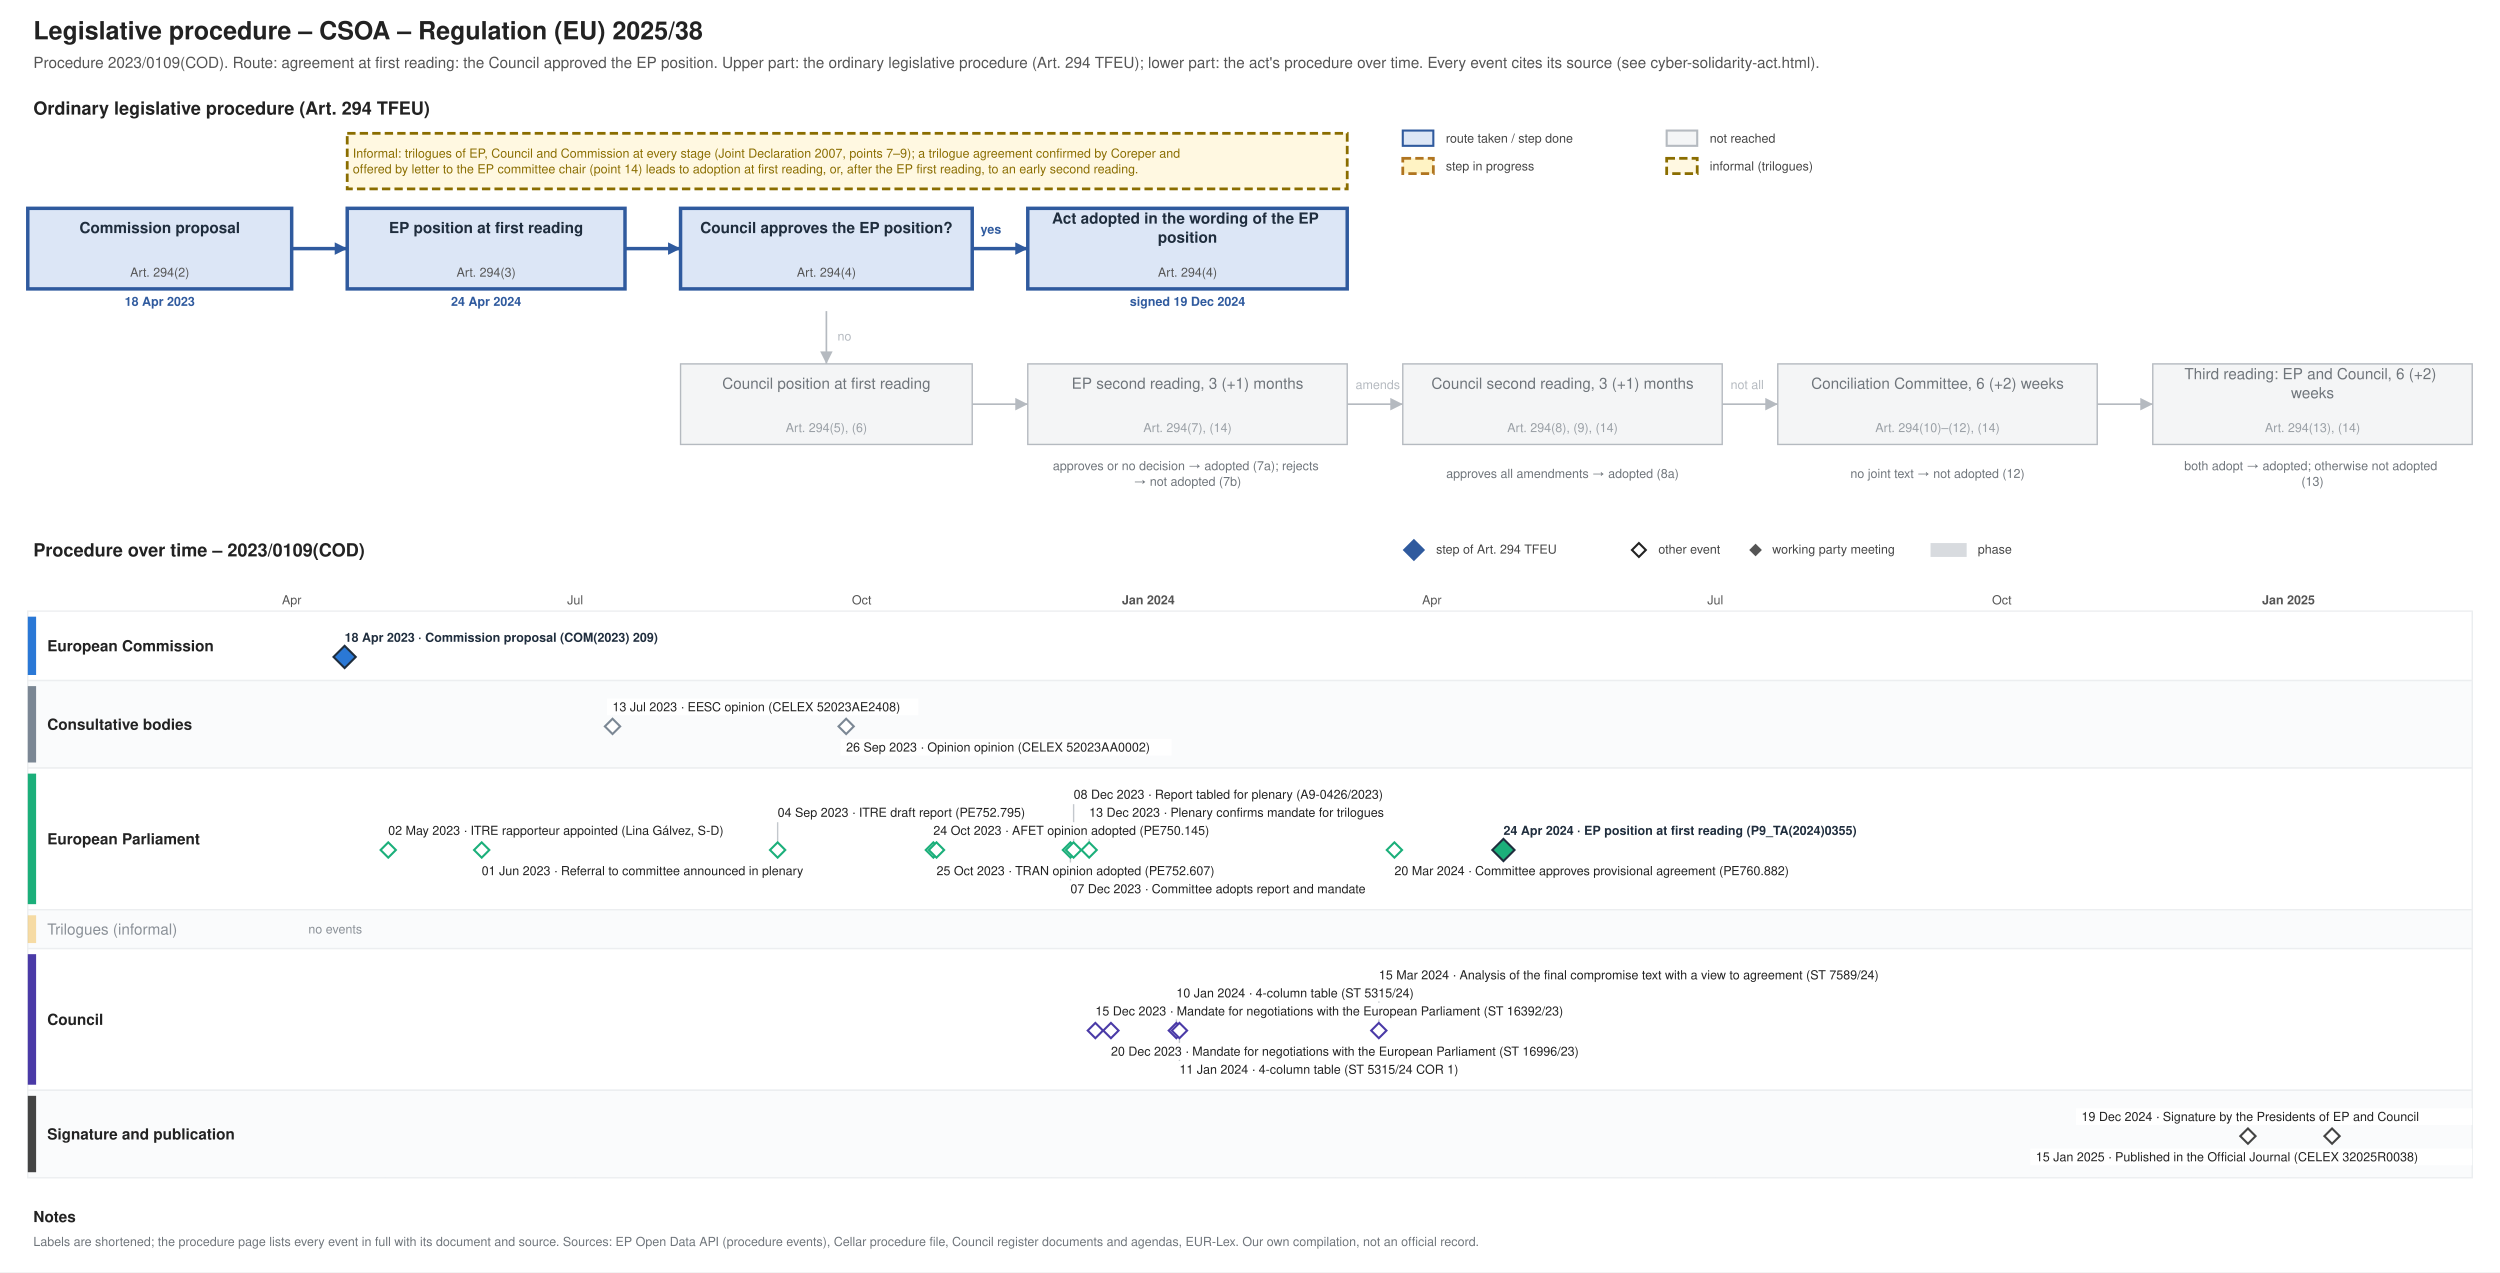
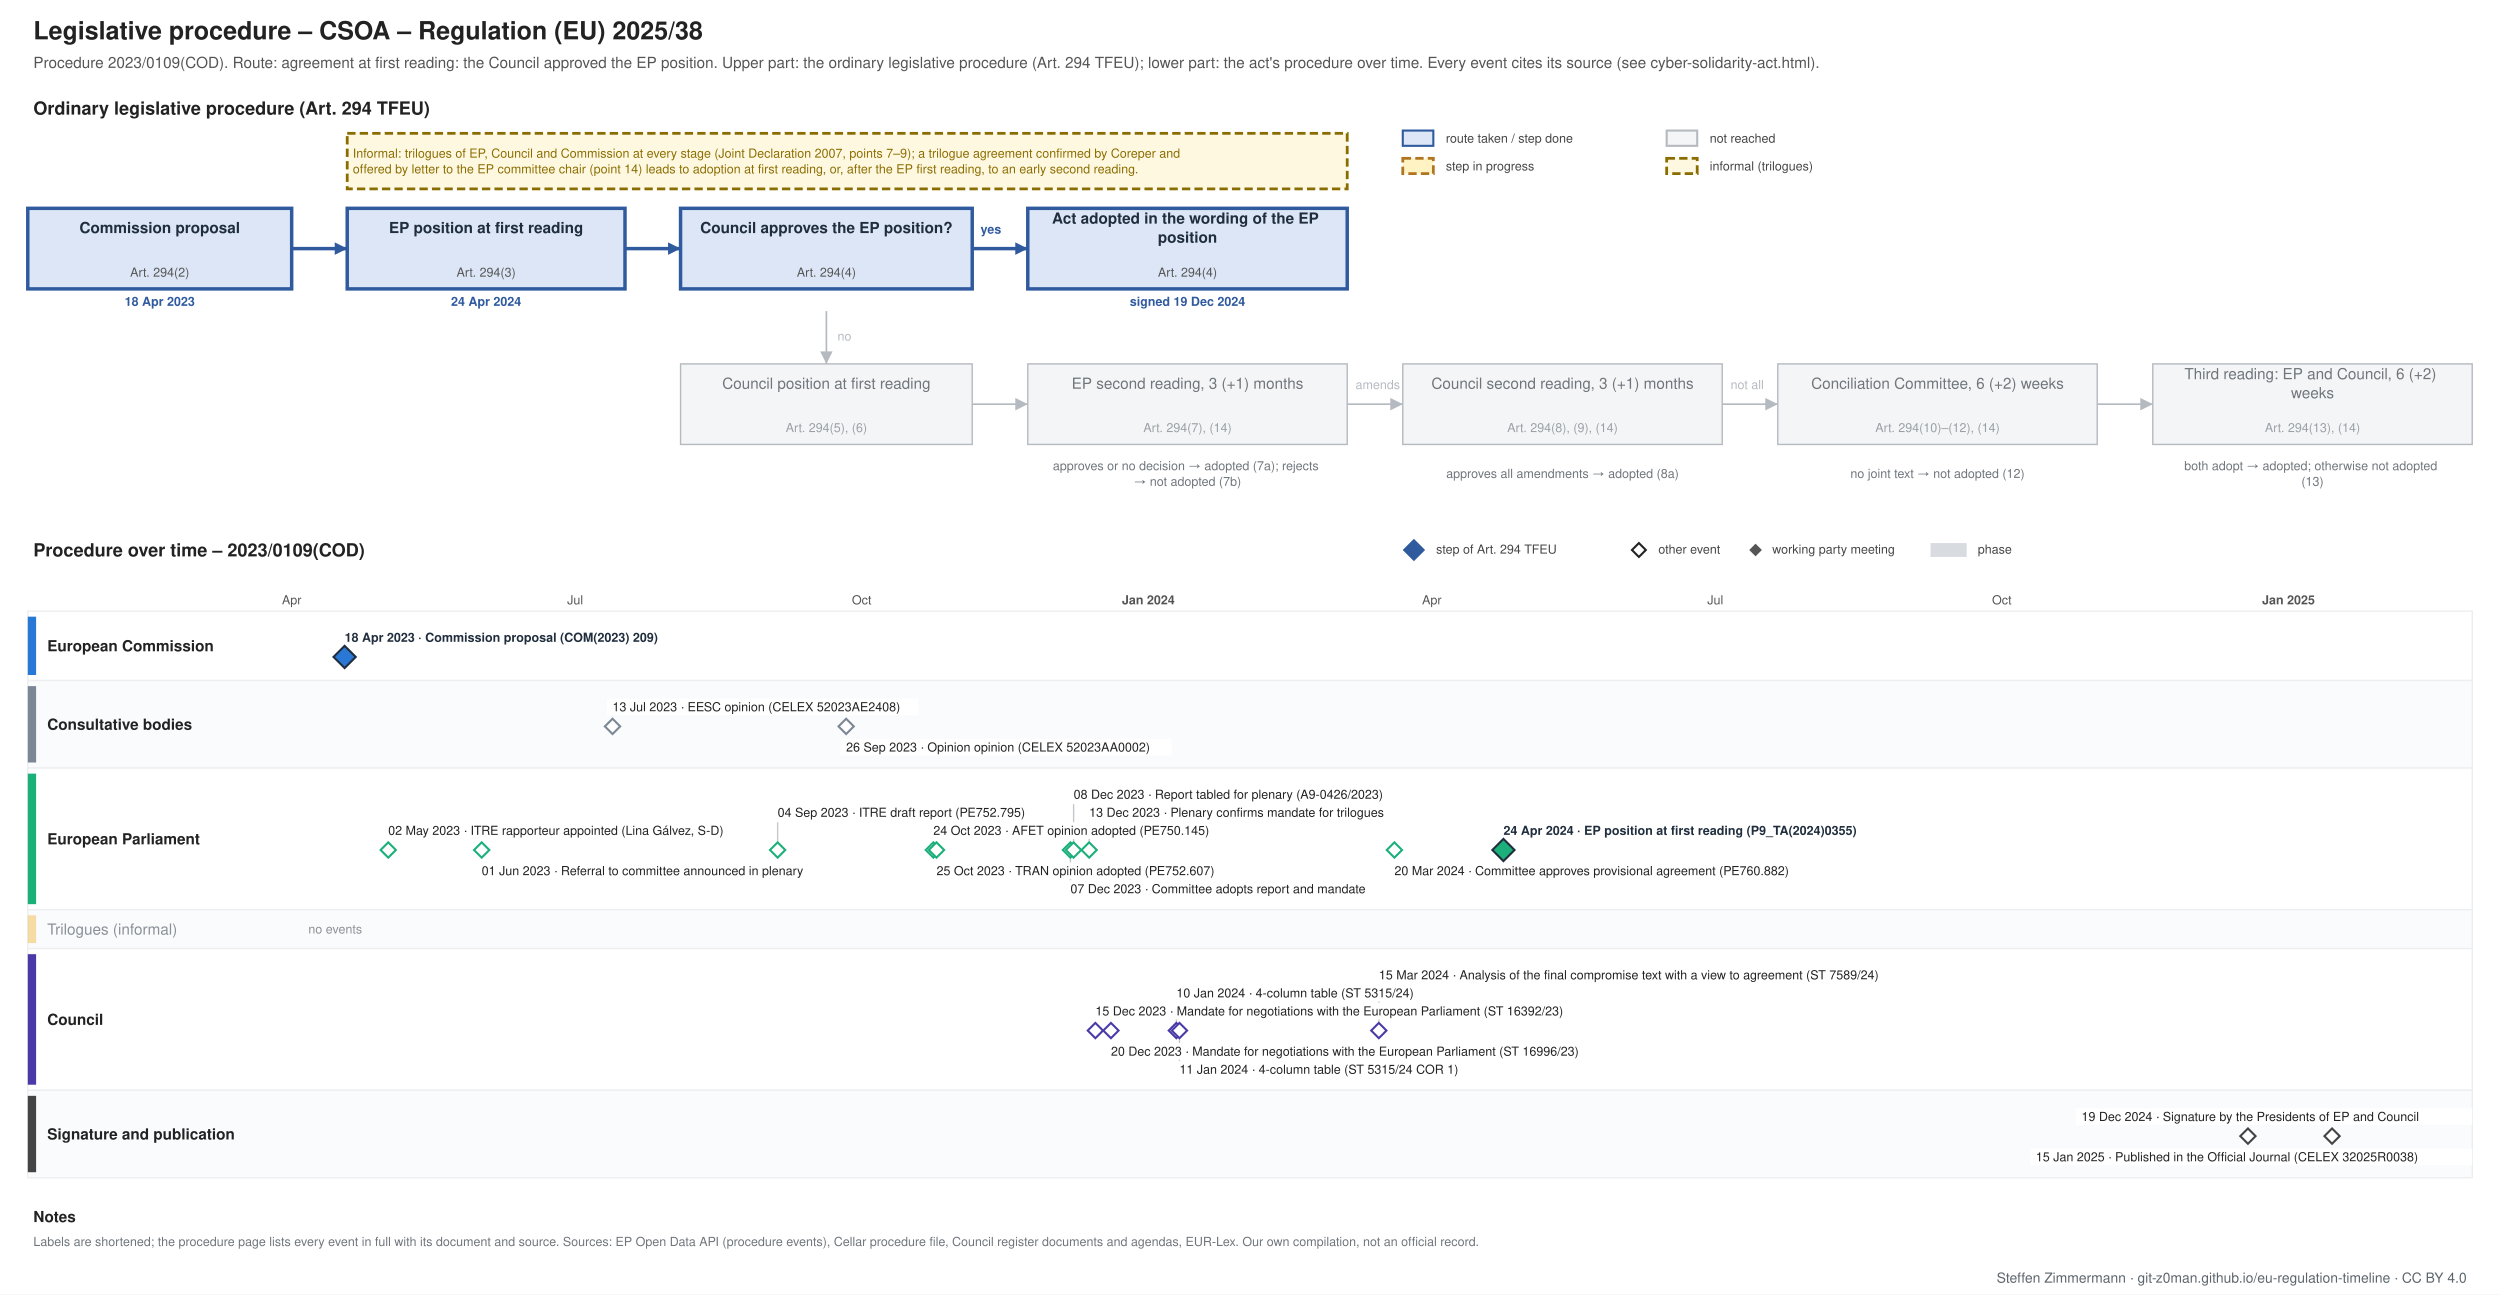
- <svg xmlns="http://www.w3.org/2000/svg" xmlns:xlink="http://www.w3.org/1999/xlink" width="1800" height="916" viewBox="0 0 1800 916" font-family="Helvetica, Arial, sans-serif">
-   <rect width="1800" height="916" fill="#ffffff" />
+ <svg xmlns="http://www.w3.org/2000/svg" xmlns:xlink="http://www.w3.org/1999/xlink" width="1800" height="932" viewBox="0 0 1800 932" font-family="Helvetica, Arial, sans-serif">
+   <rect width="1800" height="932" fill="#ffffff" />
  <g class="procedure" data-route="agreement at first reading: the Council approved the EP position" data-state="adopted" data-as_of="">
    <text font-size="18" fill="#222222" text-anchor="start" font-weight="bold">
      <tspan x="24.0" y="28.3">Legislative procedure – CSOA – Regulation (EU) 2025/38</tspan>
    </text>
    <text font-size="11" fill="#555555" text-anchor="start">
      <tspan x="24.0" y="48.9">Procedure 2023/0109(COD). Route: agreement at first reading: the Council approved the EP position. Upper part: the ordinary legislative procedure (Art. 294 TFEU); lower part: the act's procedure over time. Every event cites its source (see cyber-solidarity-act.html).</tspan>
    </text>
    <text font-size="13" fill="#222222" text-anchor="start" font-weight="bold">
      <tspan x="24.0" y="82.5">Ordinary legislative procedure (Art. 294 TFEU)</tspan>
    </text>
    <rect x="1010.0" y="94.0" width="22.0" height="11.0" fill="#dce6f6" stroke="#2f5a9e" stroke-width="1.5" />
    <text font-size="9" fill="#444444" text-anchor="start">
      <tspan x="1041.0" y="102.7">route taken / step done</tspan>
    </text>
    <rect x="1010.0" y="114.0" width="22.0" height="11.0" fill="#fff3c4" stroke="#b07520" stroke-dasharray="6 3" stroke-width="2" />
    <text font-size="9" fill="#444444" text-anchor="start">
      <tspan x="1041.0" y="122.7">step in progress</tspan>
    </text>
    <rect x="1200.0" y="94.0" width="22.0" height="11.0" fill="#f4f5f6" stroke="#b5bac0" stroke-width="1.5" />
    <text font-size="9" fill="#444444" text-anchor="start">
      <tspan x="1231.0" y="102.7">not reached</tspan>
    </text>
    <rect x="1200.0" y="114.0" width="22.0" height="11.0" fill="#fff8e1" stroke="#8a6d00" stroke-dasharray="6 3" stroke-width="2" />
    <text font-size="9" fill="#444444" text-anchor="start">
      <tspan x="1231.0" y="122.7">informal (trilogues)</tspan>
    </text>
    <rect x="20.0" y="150.0" width="190.0" height="58.0" fill="#dce6f6" stroke="#2f5a9e" stroke-width="2.5" />
    <text font-size="11" fill="#1f2d3d" text-anchor="middle" font-weight="bold">
      <tspan x="115.0" y="167.8">Commission proposal</tspan>
    </text>
    <text font-size="9" fill="#555555" text-anchor="middle">
      <tspan x="115.0" y="199.2">Art. 294(2)</tspan>
    </text>
    <text font-size="9" fill="#2f5a9e" text-anchor="middle" font-weight="bold">
      <tspan x="115.0" y="220.2">18 Apr 2023</tspan>
    </text>
    <rect x="250.0" y="150.0" width="200.0" height="58.0" fill="#dce6f6" stroke="#2f5a9e" stroke-width="2.5" />
    <text font-size="11" fill="#1f2d3d" text-anchor="middle" font-weight="bold">
      <tspan x="350.0" y="167.8">EP position at first reading</tspan>
    </text>
    <text font-size="9" fill="#555555" text-anchor="middle">
      <tspan x="350.0" y="199.2">Art. 294(3)</tspan>
    </text>
    <text font-size="9" fill="#2f5a9e" text-anchor="middle" font-weight="bold">
      <tspan x="350.0" y="220.2">24 Apr 2024</tspan>
    </text>
    <rect x="490.0" y="150.0" width="210.0" height="58.0" fill="#dce6f6" stroke="#2f5a9e" stroke-width="2.5" />
    <text font-size="11" fill="#1f2d3d" text-anchor="middle" font-weight="bold">
      <tspan x="595.0" y="167.8">Council approves the EP position?</tspan>
    </text>
    <text font-size="9" fill="#555555" text-anchor="middle">
      <tspan x="595.0" y="199.2">Art. 294(4)</tspan>
    </text>
    <rect x="740.0" y="150.0" width="230.0" height="58.0" fill="#dce6f6" stroke="#2f5a9e" stroke-width="2.5" />
    <text font-size="11" fill="#1f2d3d" text-anchor="middle" font-weight="bold">
      <tspan x="855.0" y="161.0">Act adopted in the wording of the EP</tspan>
      <tspan x="855.0" y="174.7">position</tspan>
    </text>
    <text font-size="9" fill="#555555" text-anchor="middle">
      <tspan x="855.0" y="199.2">Art. 294(4)</tspan>
    </text>
    <text font-size="9" fill="#2f5a9e" text-anchor="middle" font-weight="bold">
      <tspan x="855.0" y="220.2">signed 19 Dec 2024</tspan>
    </text>
    <rect x="490.0" y="262.0" width="210.0" height="58.0" fill="#f4f5f6" stroke="#b5bac0" stroke-width="1" />
    <text font-size="11" fill="#6f757b" text-anchor="middle">
      <tspan x="595.0" y="279.9">Council position at first reading</tspan>
    </text>
    <text font-size="9" fill="#9aa0a6" text-anchor="middle">
      <tspan x="595.0" y="311.1">Art. 294(5), (6)</tspan>
    </text>
    <rect x="740.0" y="262.0" width="230.0" height="58.0" fill="#f4f5f6" stroke="#b5bac0" stroke-width="1" />
    <text font-size="11" fill="#6f757b" text-anchor="middle">
      <tspan x="855.0" y="279.9">EP second reading, 3 (+1) months</tspan>
    </text>
    <text font-size="9" fill="#9aa0a6" text-anchor="middle">
      <tspan x="855.0" y="311.1">Art. 294(7), (14)</tspan>
    </text>
    <rect x="1010.0" y="262.0" width="230.0" height="58.0" fill="#f4f5f6" stroke="#b5bac0" stroke-width="1" />
    <text font-size="11" fill="#6f757b" text-anchor="middle">
      <tspan x="1125.0" y="279.9">Council second reading, 3 (+1) months</tspan>
    </text>
    <text font-size="9" fill="#9aa0a6" text-anchor="middle">
      <tspan x="1125.0" y="311.1">Art. 294(8), (9), (14)</tspan>
    </text>
    <rect x="1280.0" y="262.0" width="230.0" height="58.0" fill="#f4f5f6" stroke="#b5bac0" stroke-width="1" />
    <text font-size="11" fill="#6f757b" text-anchor="middle">
      <tspan x="1395.0" y="279.9">Conciliation Committee, 6 (+2) weeks</tspan>
    </text>
    <text font-size="9" fill="#9aa0a6" text-anchor="middle">
      <tspan x="1395.0" y="311.1">Art. 294(10)–(12), (14)</tspan>
    </text>
    <rect x="1550.0" y="262.0" width="230.0" height="58.0" fill="#f4f5f6" stroke="#b5bac0" stroke-width="1" />
    <text font-size="11" fill="#6f757b" text-anchor="middle">
      <tspan x="1665.0" y="273.0">Third reading: EP and Council, 6 (+2)</tspan>
      <tspan x="1665.0" y="286.7">weeks</tspan>
    </text>
    <text font-size="9" fill="#9aa0a6" text-anchor="middle">
      <tspan x="1665.0" y="311.1">Art. 294(13), (14)</tspan>
    </text>
    <text font-size="9" fill="#6f757b" text-anchor="middle">
      <tspan x="855.0" y="338.5">approves or no decision → adopted (7a); rejects</tspan>
      <tspan x="855.0" y="349.8">→ not adopted (7b)</tspan>
    </text>
    <text font-size="9" fill="#6f757b" text-anchor="middle">
      <tspan x="1125.0" y="344.1">approves all amendments → adopted (8a)</tspan>
    </text>
    <text font-size="9" fill="#6f757b" text-anchor="middle">
      <tspan x="1395.0" y="344.1">no joint text → not adopted (12)</tspan>
    </text>
    <text font-size="9" fill="#6f757b" text-anchor="middle">
      <tspan x="1665.0" y="338.5">both adopt → adopted; otherwise not adopted</tspan>
      <tspan x="1665.0" y="349.8">(13)</tspan>
    </text>
    <polyline points="210.0,179.0 250.0,179.0" fill="none" stroke="#2f5a9e" stroke-width="2.5" />
    <polygon points="250.0,179.0 241.0,183.5 241.0,174.5" fill="#2f5a9e" />
    <polyline points="450.0,179.0 490.0,179.0" fill="none" stroke="#2f5a9e" stroke-width="2.5" />
    <polygon points="490.0,179.0 481.0,183.5 481.0,174.5" fill="#2f5a9e" />
    <polyline points="700.0,179.0 740.0,179.0" fill="none" stroke="#2f5a9e" stroke-width="2.5" />
    <polygon points="740.0,179.0 731.0,183.5 731.0,174.5" fill="#2f5a9e" />
    <text font-size="9" fill="#2f5a9e" text-anchor="start" font-weight="bold">
      <tspan x="706.0" y="168.2">yes</tspan>
    </text>
    <polyline points="595.0,224.0 595.0,262.0" fill="none" stroke="#b5bac0" stroke-width="1.2" />
    <polygon points="595.0,262.0 590.5,253.0 599.5,253.0" fill="#b5bac0" />
    <text font-size="9" fill="#b5bac0" text-anchor="start">
      <tspan x="603.0" y="245.2">no</tspan>
    </text>
    <polyline points="700.0,291.0 740.0,291.0" fill="none" stroke="#b5bac0" stroke-width="1.2" />
    <polygon points="740.0,291.0 731.0,295.5 731.0,286.5" fill="#b5bac0" />
    <polyline points="970.0,291.0 1010.0,291.0" fill="none" stroke="#b5bac0" stroke-width="1.2" />
    <polygon points="1010.0,291.0 1001.0,295.5 1001.0,286.5" fill="#b5bac0" />
    <polyline points="1240.0,291.0 1280.0,291.0" fill="none" stroke="#b5bac0" stroke-width="1.2" />
    <polygon points="1280.0,291.0 1271.0,295.5 1271.0,286.5" fill="#b5bac0" />
    <polyline points="1510.0,291.0 1550.0,291.0" fill="none" stroke="#b5bac0" stroke-width="1.2" />
    <polygon points="1550.0,291.0 1541.0,295.5 1541.0,286.5" fill="#b5bac0" />
    <text font-size="9" fill="#b5bac0" text-anchor="start">
      <tspan x="976.0" y="280.1">amends</tspan>
    </text>
    <text font-size="9" fill="#b5bac0" text-anchor="start">
      <tspan x="1246.0" y="280.1">not all</tspan>
    </text>
    <rect x="250.0" y="96.0" width="720.0" height="40.0" fill="#fff8e1" stroke="#8a6d00" stroke-dasharray="6 3" stroke-width="2" />
    <text font-size="9" fill="#8a6d00" text-anchor="start">
      <tspan x="254.0" y="113.5">Informal: trilogues of EP, Council and Commission at every stage (Joint Declaration 2007, points 7–9); a trilogue agreement confirmed by Coreper and</tspan>
      <tspan x="254.0" y="124.8">offered by letter to the EP committee chair (point 14) leads to adoption at first reading, or, after the EP first reading, to an early second reading.</tspan>
    </text>
    <text font-size="13" fill="#222222" text-anchor="start" font-weight="bold">
      <tspan x="24.0" y="400.6">Procedure over time – 2023/0109(COD)</tspan>
    </text>
    <polygon points="1018,389 1025,396 1018,403 1011,396" fill="#2f5a9e" stroke="#2f5a9e" stroke-width="1.5" />
    <text font-size="9" fill="#444444" text-anchor="start">
      <tspan x="1034.0" y="398.6">step of Art. 294 TFEU</tspan>
    </text>
    <polygon points="1180,391 1185,396 1180,401 1175,396" fill="#ffffff" stroke="#222222" stroke-width="1.5" />
    <text font-size="9" fill="#444444" text-anchor="start">
      <tspan x="1194.0" y="398.6">other event</tspan>
    </text>
    <polygon points="1264,392.5 1267.5,396 1264,399.5 1260.5,396" fill="#555555" stroke="#555555" stroke-width="1.5" />
    <text font-size="9" fill="#444444" text-anchor="start">
      <tspan x="1276.0" y="398.6">working party meeting</tspan>
    </text>
    <rect x="1390.0" y="391.0" width="26.0" height="10.0" fill="#7b8794" stroke="none" opacity="0.3" />
    <text font-size="9" fill="#444444" text-anchor="start">
      <tspan x="1424.0" y="398.6">phase</tspan>
    </text>
    <line x1="210.0" y1="440.0" x2="210.0" y2="848.0" stroke="#e3e6e9" stroke-width="1" />
    <text font-size="9" fill="#555555" text-anchor="middle">
      <tspan x="210.0" y="435.1">Apr</tspan>
    </text>
    <line x1="277.3" y1="440.0" x2="277.3" y2="848.0" stroke="#e3e6e9" stroke-width="1" />
    <line x1="346.8" y1="440.0" x2="346.8" y2="848.0" stroke="#e3e6e9" stroke-width="1" />
    <line x1="414.1" y1="440.0" x2="414.1" y2="848.0" stroke="#e3e6e9" stroke-width="1" />
    <text font-size="9" fill="#555555" text-anchor="middle">
      <tspan x="414.1" y="435.1">Jul</tspan>
    </text>
    <line x1="483.6" y1="440.0" x2="483.6" y2="848.0" stroke="#e3e6e9" stroke-width="1" />
    <line x1="553.2" y1="440.0" x2="553.2" y2="848.0" stroke="#e3e6e9" stroke-width="1" />
    <line x1="620.4" y1="440.0" x2="620.4" y2="848.0" stroke="#e3e6e9" stroke-width="1" />
    <text font-size="9" fill="#555555" text-anchor="middle">
      <tspan x="620.4" y="435.1">Oct</tspan>
    </text>
    <line x1="690.0" y1="440.0" x2="690.0" y2="848.0" stroke="#e3e6e9" stroke-width="1" />
    <line x1="757.3" y1="440.0" x2="757.3" y2="848.0" stroke="#e3e6e9" stroke-width="1" />
    <line x1="826.8" y1="440.0" x2="826.8" y2="848.0" stroke="#b5bac0" stroke-width="1" />
    <text font-size="9" fill="#555555" text-anchor="middle" font-weight="bold">
      <tspan x="826.8" y="435.1">Jan 2024</tspan>
    </text>
    <line x1="896.3" y1="440.0" x2="896.3" y2="848.0" stroke="#e3e6e9" stroke-width="1" />
    <line x1="961.4" y1="440.0" x2="961.4" y2="848.0" stroke="#e3e6e9" stroke-width="1" />
    <line x1="1030.9" y1="440.0" x2="1030.9" y2="848.0" stroke="#e3e6e9" stroke-width="1" />
    <text font-size="9" fill="#555555" text-anchor="middle">
      <tspan x="1030.9" y="435.1">Apr</tspan>
    </text>
    <line x1="1098.2" y1="440.0" x2="1098.2" y2="848.0" stroke="#e3e6e9" stroke-width="1" />
    <line x1="1167.7" y1="440.0" x2="1167.7" y2="848.0" stroke="#e3e6e9" stroke-width="1" />
    <line x1="1235.0" y1="440.0" x2="1235.0" y2="848.0" stroke="#e3e6e9" stroke-width="1" />
    <text font-size="9" fill="#555555" text-anchor="middle">
      <tspan x="1235.0" y="435.1">Jul</tspan>
    </text>
    <line x1="1304.5" y1="440.0" x2="1304.5" y2="848.0" stroke="#e3e6e9" stroke-width="1" />
    <line x1="1374.0" y1="440.0" x2="1374.0" y2="848.0" stroke="#e3e6e9" stroke-width="1" />
    <line x1="1441.3" y1="440.0" x2="1441.3" y2="848.0" stroke="#e3e6e9" stroke-width="1" />
    <text font-size="9" fill="#555555" text-anchor="middle">
      <tspan x="1441.3" y="435.1">Oct</tspan>
    </text>
    <line x1="1510.9" y1="440.0" x2="1510.9" y2="848.0" stroke="#e3e6e9" stroke-width="1" />
    <line x1="1578.1" y1="440.0" x2="1578.1" y2="848.0" stroke="#e3e6e9" stroke-width="1" />
    <line x1="1647.7" y1="440.0" x2="1647.7" y2="848.0" stroke="#b5bac0" stroke-width="1" />
    <text font-size="9" fill="#555555" text-anchor="middle" font-weight="bold">
      <tspan x="1647.7" y="435.1">Jan 2025</tspan>
    </text>
    <line x1="1717.2" y1="440.0" x2="1717.2" y2="848.0" stroke="#e3e6e9" stroke-width="1" />
    <line x1="1780.0" y1="440.0" x2="1780.0" y2="848.0" stroke="#e3e6e9" stroke-width="1" />
    <rect x="20.0" y="440.0" width="1760.0" height="50.0" fill="#ffffff" stroke="#eceef0" />
    <rect x="20.0" y="444.0" width="6.0" height="42.0" fill="#2a78d6" stroke="none" />
    <text font-size="11" fill="#222222" text-anchor="start" font-weight="bold">
      <tspan x="34.0" y="468.9">European Commission</tspan>
    </text>
    <rect x="20.0" y="490.0" width="1760.0" height="63.0" fill="#fafbfc" stroke="#eceef0" />
    <rect x="20.0" y="494.0" width="6.0" height="55.0" fill="#7b8794" stroke="none" />
    <text font-size="11" fill="#222222" text-anchor="start" font-weight="bold">
      <tspan x="34.0" y="525.4">Consultative bodies</tspan>
    </text>
    <rect x="20.0" y="553.0" width="1760.0" height="102.0" fill="#ffffff" stroke="#eceef0" />
    <rect x="20.0" y="557.0" width="6.0" height="94.0" fill="#1baf7a" stroke="none" />
    <text font-size="11" fill="#222222" text-anchor="start" font-weight="bold">
      <tspan x="34.0" y="607.9">European Parliament</tspan>
    </text>
    <rect x="20.0" y="655.0" width="1760.0" height="28.0" fill="#fafbfc" stroke="#eceef0" />
    <rect x="20.0" y="659.0" width="6.0" height="20.0" fill="#eda100" stroke="none" opacity="0.35" />
    <text font-size="11" fill="#8a9097" text-anchor="start">
      <tspan x="34.0" y="672.9">Trilogues (informal)</tspan>
    </text>
    <text font-size="9" fill="#8a9097" text-anchor="start">
      <tspan x="222.0" y="672.1">no events</tspan>
    </text>
    <rect x="20.0" y="683.0" width="1760.0" height="102.0" fill="#ffffff" stroke="#eceef0" />
    <rect x="20.0" y="687.0" width="6.0" height="94.0" fill="#4a3aa7" stroke="none" />
    <text font-size="11" fill="#222222" text-anchor="start" font-weight="bold">
      <tspan x="34.0" y="737.9">Council</tspan>
    </text>
    <rect x="20.0" y="785.0" width="1760.0" height="63.0" fill="#fafbfc" stroke="#eceef0" />
    <rect x="20.0" y="789.0" width="6.0" height="55.0" fill="#444444" stroke="none" />
    <text font-size="11" fill="#222222" text-anchor="start" font-weight="bold">
      <tspan x="34.0" y="820.4">Signature and publication</tspan>
    </text>
    <rect x="244.1" y="453.0" width="253.0" height="12.0" fill="#ffffff" />
    <a xlink:href="https://eur-lex.europa.eu/legal-content/EN/TXT/?uri=CELEX:52023PC0209" target="_blank">
      <text font-size="9" fill="#1f2d3d" text-anchor="start" font-weight="bold">
        <tspan x="248.1" y="462.1">18 Apr 2023 · Commission proposal (COM(2023) 209)</tspan>
      </text>
    </a>
    <a xlink:href="https://eur-lex.europa.eu/legal-content/EN/TXT/?uri=CELEX:52023PC0209" target="_blank">
      <polygon points="248.129,465 256.129,473 248.129,481 240.129,473" fill="#2a78d6" stroke="#1f2d3d" stroke-width="1.5" />
    </a>
    <rect x="437.0" y="503.0" width="224.2" height="12.0" fill="#ffffff" />
    <a xlink:href="https://eur-lex.europa.eu/legal-content/EN/TXT/?uri=CELEX:52023AE2408" target="_blank">
      <text font-size="9" fill="#222222" text-anchor="start">
        <tspan x="441.0" y="512.1">13 Jul 2023 · EESC opinion (CELEX 52023AE2408)</tspan>
      </text>
    </a>
    <rect x="605.2" y="532.0" width="238.3" height="12.0" fill="#ffffff" />
    <a xlink:href="https://eur-lex.europa.eu/legal-content/EN/TXT/?uri=CELEX:52023AA0002" target="_blank">
      <text font-size="9" fill="#222222" text-anchor="start">
        <tspan x="609.2" y="541.1">26 Sep 2023 · Opinion opinion (CELEX 52023AA0002)</tspan>
      </text>
    </a>
    <a xlink:href="https://eur-lex.europa.eu/legal-content/EN/TXT/?uri=CELEX:52023AE2408" target="_blank">
      <polygon points="441.014,517.5 446.514,523 441.014,528.5 435.514,523" fill="#ffffff" stroke="#7b8794" stroke-width="1.5" />
    </a>
    <a xlink:href="https://eur-lex.europa.eu/legal-content/EN/TXT/?uri=CELEX:52023AA0002" target="_blank">
      <polygon points="609.229,517.5 614.729,523 609.229,528.5 603.729,523" fill="#ffffff" stroke="#7b8794" stroke-width="1.5" />
    </a>
    <line x1="559.9" y1="592.0" x2="559.9" y2="606.0" stroke="#c3c8cd" stroke-width="1" />
    <line x1="770.7" y1="634.0" x2="770.7" y2="618.0" stroke="#c3c8cd" stroke-width="1" />
    <line x1="773.0" y1="579.0" x2="773.0" y2="606.0" stroke="#c3c8cd" stroke-width="1" />
    <line x1="784.2" y1="592.0" x2="784.2" y2="606.0" stroke="#c3c8cd" stroke-width="1" />
    <rect x="1078.5" y="592.0" width="308.0" height="12.0" fill="#ffffff" />
    <a xlink:href="https://data.europarl.europa.eu/distribution/doc/TA-9-2024-0355_en.pdf" target="_blank">
      <text font-size="9" fill="#1f2d3d" text-anchor="start" font-weight="bold">
        <tspan x="1082.5" y="601.1">24 Apr 2024 · EP position at first reading (P9_TA(2024)0355)</tspan>
      </text>
    </a>
    <rect x="275.5" y="592.0" width="280.6" height="12.0" fill="#ffffff" />
    <text font-size="9" fill="#222222" text-anchor="start">
      <tspan x="279.5" y="601.1">02 May 2023 · ITRE rapporteur appointed (Lina Gálvez, S-D)</tspan>
    </text>
    <rect x="342.8" y="621.0" width="271.2" height="12.0" fill="#ffffff" />
    <text font-size="9" fill="#222222" text-anchor="start">
      <tspan x="346.8" y="630.1">01 Jun 2023 · Referral to committee announced in plenary</tspan>
    </text>
    <rect x="555.9" y="579.0" width="210.1" height="12.0" fill="#ffffff" />
    <a xlink:href="https://data.europarl.europa.eu/distribution/reds_iCmRp-Dft/ITRE-PR-752795/ITRE-PR-752795_en.pdf" target="_blank">
      <text font-size="9" fill="#222222" text-anchor="start">
        <tspan x="559.9" y="588.1">04 Sep 2023 · ITRE draft report (PE752.795)</tspan>
      </text>
    </a>
    <rect x="668.0" y="592.0" width="224.2" height="12.0" fill="#ffffff" />
    <a xlink:href="https://data.europarl.europa.eu/distribution/reds_iCmOp/AFET-AD-750145/AFET-AD-750145_en.pdf" target="_blank">
      <text font-size="9" fill="#222222" text-anchor="start">
        <tspan x="672.0" y="601.1">24 Oct 2023 · AFET opinion adopted (PE750.145)</tspan>
      </text>
    </a>
    <rect x="670.3" y="621.0" width="224.2" height="12.0" fill="#ffffff" />
    <a xlink:href="https://data.europarl.europa.eu/distribution/reds_iCmOp/TRAN-AD-752607/TRAN-AD-752607_en.pdf" target="_blank">
      <text font-size="9" fill="#222222" text-anchor="start">
        <tspan x="674.3" y="630.1">25 Oct 2023 · TRAN opinion adopted (PE752.607)</tspan>
      </text>
    </a>
    <rect x="766.7" y="634.0" width="238.3" height="12.0" fill="#ffffff" />
    <text font-size="9" fill="#222222" text-anchor="start">
      <tspan x="770.7" y="643.1">07 Dec 2023 · Committee adopts report and mandate</tspan>
    </text>
    <rect x="769.0" y="566.0" width="261.8" height="12.0" fill="#ffffff" />
    <a xlink:href="https://data.europarl.europa.eu/distribution/reds_iPlRp/A-9-2023-0426/A-9-2023-0426_en.pdf" target="_blank">
      <text font-size="9" fill="#222222" text-anchor="start">
        <tspan x="773.0" y="575.1">08 Dec 2023 · Report tabled for plenary (A9-0426/2023)</tspan>
      </text>
    </a>
    <rect x="780.2" y="579.0" width="252.4" height="12.0" fill="#ffffff" />
    <text font-size="9" fill="#222222" text-anchor="start">
      <tspan x="784.2" y="588.1">13 Dec 2023 · Plenary confirms mandate for trilogues</tspan>
    </text>
    <rect x="1000.0" y="621.0" width="318.2" height="12.0" fill="#ffffff" />
    <a xlink:href="https://data.europarl.europa.eu/distribution/reds_iTrInag/ITRE-AG-760882/ITRE-AG-760882_en.pdf" target="_blank">
      <text font-size="9" fill="#222222" text-anchor="start">
        <tspan x="1004.0" y="630.1">20 Mar 2024 · Committee approves provisional agreement (PE760.882)</tspan>
      </text>
    </a>
    <g>
      <polygon points="279.529,606.5 285.029,612 279.529,617.5 274.029,612" fill="#ffffff" stroke="#1baf7a" stroke-width="1.5" />
    </g>
    <g>
      <polygon points="346.814,606.5 352.314,612 346.814,617.5 341.314,612" fill="#ffffff" stroke="#1baf7a" stroke-width="1.5" />
    </g>
    <a xlink:href="https://data.europarl.europa.eu/distribution/reds_iCmRp-Dft/ITRE-PR-752795/ITRE-PR-752795_en.pdf" target="_blank">
      <polygon points="559.886,606.5 565.386,612 559.886,617.5 554.386,612" fill="#ffffff" stroke="#1baf7a" stroke-width="1.5" />
    </a>
    <a xlink:href="https://data.europarl.europa.eu/distribution/reds_iCmOp/AFET-AD-750145/AFET-AD-750145_en.pdf" target="_blank">
      <polygon points="672.029,606.5 677.529,612 672.029,617.5 666.529,612" fill="#ffffff" stroke="#1baf7a" stroke-width="1.5" />
    </a>
    <a xlink:href="https://data.europarl.europa.eu/distribution/reds_iCmOp/TRAN-AD-752607/TRAN-AD-752607_en.pdf" target="_blank">
      <polygon points="674.271,606.5 679.771,612 674.271,617.5 668.771,612" fill="#ffffff" stroke="#1baf7a" stroke-width="1.5" />
    </a>
    <g>
      <polygon points="770.714,606.5 776.214,612 770.714,617.5 765.214,612" fill="#ffffff" stroke="#1baf7a" stroke-width="1.5" />
    </g>
    <a xlink:href="https://data.europarl.europa.eu/distribution/reds_iPlRp/A-9-2023-0426/A-9-2023-0426_en.pdf" target="_blank">
      <polygon points="772.957,606.5 778.457,612 772.957,617.5 767.457,612" fill="#ffffff" stroke="#1baf7a" stroke-width="1.5" />
    </a>
    <g>
      <polygon points="784.171,606.5 789.671,612 784.171,617.5 778.671,612" fill="#ffffff" stroke="#1baf7a" stroke-width="1.5" />
    </g>
    <a xlink:href="https://data.europarl.europa.eu/distribution/reds_iTrInag/ITRE-AG-760882/ITRE-AG-760882_en.pdf" target="_blank">
      <polygon points="1003.971,606.5 1009.471,612 1003.971,617.5 998.471,612" fill="#ffffff" stroke="#1baf7a" stroke-width="1.5" />
    </a>
    <a xlink:href="https://data.europarl.europa.eu/distribution/doc/TA-9-2024-0355_en.pdf" target="_blank">
      <polygon points="1082.471,604 1090.471,612 1082.471,620 1074.471,612" fill="#1baf7a" stroke="#1f2d3d" stroke-width="1.5" />
    </a>
    <line x1="847.0" y1="722.0" x2="847.0" y2="736.0" stroke="#c3c8cd" stroke-width="1" />
    <line x1="849.2" y1="764.0" x2="849.2" y2="748.0" stroke="#c3c8cd" stroke-width="1" />
    <line x1="992.8" y1="709.0" x2="992.8" y2="736.0" stroke="#c3c8cd" stroke-width="1" />
    <rect x="784.7" y="722.0" width="388.7" height="12.0" fill="#ffffff" />
    <a xlink:href="https://data.consilium.europa.eu/doc/document/ST-16392-2023-INIT/en/pdf" target="_blank">
      <text font-size="9" fill="#222222" text-anchor="start">
        <tspan x="788.7" y="731.1">15 Dec 2023 · Mandate for negotiations with the European Parliament (ST 16392/23)</tspan>
      </text>
    </a>
    <rect x="795.9" y="751.0" width="388.7" height="12.0" fill="#ffffff" />
    <a xlink:href="https://data.consilium.europa.eu/doc/document/ST-16996-2023-INIT/en/pdf" target="_blank">
      <text font-size="9" fill="#222222" text-anchor="start">
        <tspan x="799.9" y="760.1">20 Dec 2023 · Mandate for negotiations with the European Parliament (ST 16996/23)</tspan>
      </text>
    </a>
    <rect x="843.0" y="709.0" width="200.7" height="12.0" fill="#ffffff" />
    <a xlink:href="https://data.consilium.europa.eu/doc/document/ST-5315-2024-INIT/en/pdf" target="_blank">
      <text font-size="9" fill="#222222" text-anchor="start">
        <tspan x="847.0" y="718.1">10 Jan 2024 · 4-column table (ST 5315/24)</tspan>
      </text>
    </a>
    <rect x="845.2" y="764.0" width="228.9" height="12.0" fill="#ffffff" />
    <a xlink:href="https://data.consilium.europa.eu/doc/document/ST-5315-2024-COR-1/en/pdf" target="_blank">
      <text font-size="9" fill="#222222" text-anchor="start">
        <tspan x="849.2" y="773.1">11 Jan 2024 · 4-column table (ST 5315/24 COR 1)</tspan>
      </text>
    </a>
    <rect x="988.8" y="696.0" width="426.3" height="12.0" fill="#ffffff" />
    <a xlink:href="https://data.consilium.europa.eu/doc/document/ST-7589-2024-INIT/en/pdf" target="_blank">
      <text font-size="9" fill="#222222" text-anchor="start">
        <tspan x="992.8" y="705.1">15 Mar 2024 · Analysis of the final compromise text with a view to agreement (ST 7589/24)</tspan>
      </text>
    </a>
    <a xlink:href="https://data.consilium.europa.eu/doc/document/ST-16392-2023-INIT/en/pdf" target="_blank">
      <polygon points="788.657,736.5 794.157,742 788.657,747.5 783.157,742" fill="#ffffff" stroke="#4a3aa7" stroke-width="1.5" />
    </a>
    <a xlink:href="https://data.consilium.europa.eu/doc/document/ST-16996-2023-INIT/en/pdf" target="_blank">
      <polygon points="799.871,736.5 805.371,742 799.871,747.5 794.371,742" fill="#ffffff" stroke="#4a3aa7" stroke-width="1.5" />
    </a>
    <a xlink:href="https://data.consilium.europa.eu/doc/document/ST-5315-2024-INIT/en/pdf" target="_blank">
      <polygon points="846.971,736.5 852.471,742 846.971,747.5 841.471,742" fill="#ffffff" stroke="#4a3aa7" stroke-width="1.5" />
    </a>
    <a xlink:href="https://data.consilium.europa.eu/doc/document/ST-5315-2024-COR-1/en/pdf" target="_blank">
      <polygon points="849.214,736.5 854.714,742 849.214,747.5 843.714,742" fill="#ffffff" stroke="#4a3aa7" stroke-width="1.5" />
    </a>
    <a xlink:href="https://data.consilium.europa.eu/doc/document/ST-7589-2024-INIT/en/pdf" target="_blank">
      <polygon points="992.757,736.5 998.257,742 992.757,747.5 987.257,742" fill="#ffffff" stroke="#4a3aa7" stroke-width="1.5" />
    </a>
    <rect x="1494.7" y="798.0" width="285.3" height="12.0" fill="#ffffff" />
    <text font-size="9" fill="#222222" text-anchor="start">
      <tspan x="1498.7" y="807.1">19 Dec 2024 · Signature by the Presidents of EP and Council</tspan>
    </text>
    <rect x="1461.8" y="827.0" width="318.2" height="12.0" fill="#ffffff" />
    <a xlink:href="https://eur-lex.europa.eu/legal-content/EN/TXT/?uri=CELEX:32025R0038" target="_blank">
      <text font-size="9" fill="#222222" text-anchor="start">
        <tspan x="1465.8" y="836.1">15 Jan 2025 · Published in the Official Journal (CELEX 32025R0038)</tspan>
      </text>
    </a>
    <g>
      <polygon points="1618.514,812.5 1624.014,818 1618.514,823.5 1613.014,818" fill="#ffffff" stroke="#444444" stroke-width="1.5" />
    </g>
    <a xlink:href="https://eur-lex.europa.eu/legal-content/EN/TXT/?uri=CELEX:32025R0038" target="_blank">
      <polygon points="1679.071,812.5 1684.571,818 1679.071,823.5 1673.571,818" fill="#ffffff" stroke="#444444" stroke-width="1.5" />
    </a>
    <text font-size="11" fill="#222222" text-anchor="start" font-weight="bold">
      <tspan x="24.0" y="879.9">Notes</tspan>
    </text>
    <text font-size="9" fill="#6f757b" text-anchor="start">
      <tspan x="24.0" y="897.1">Labels are shortened; the procedure page lists every event in full with its document and source. Sources: EP Open Data API (procedure events), Cellar procedure file, Council register documents and agendas, EUR-Lex. Our own compilation, not an official record.</tspan>
    </text>
  </g>
+   <text font-size="10" fill="#5b646b" text-anchor="end">
+     <tspan x="1776.0" y="923.5">Steffen Zimmermann · git-z0man.github.io/eu-regulation-timeline · CC BY 4.0</tspan>
+   </text>
</svg>
